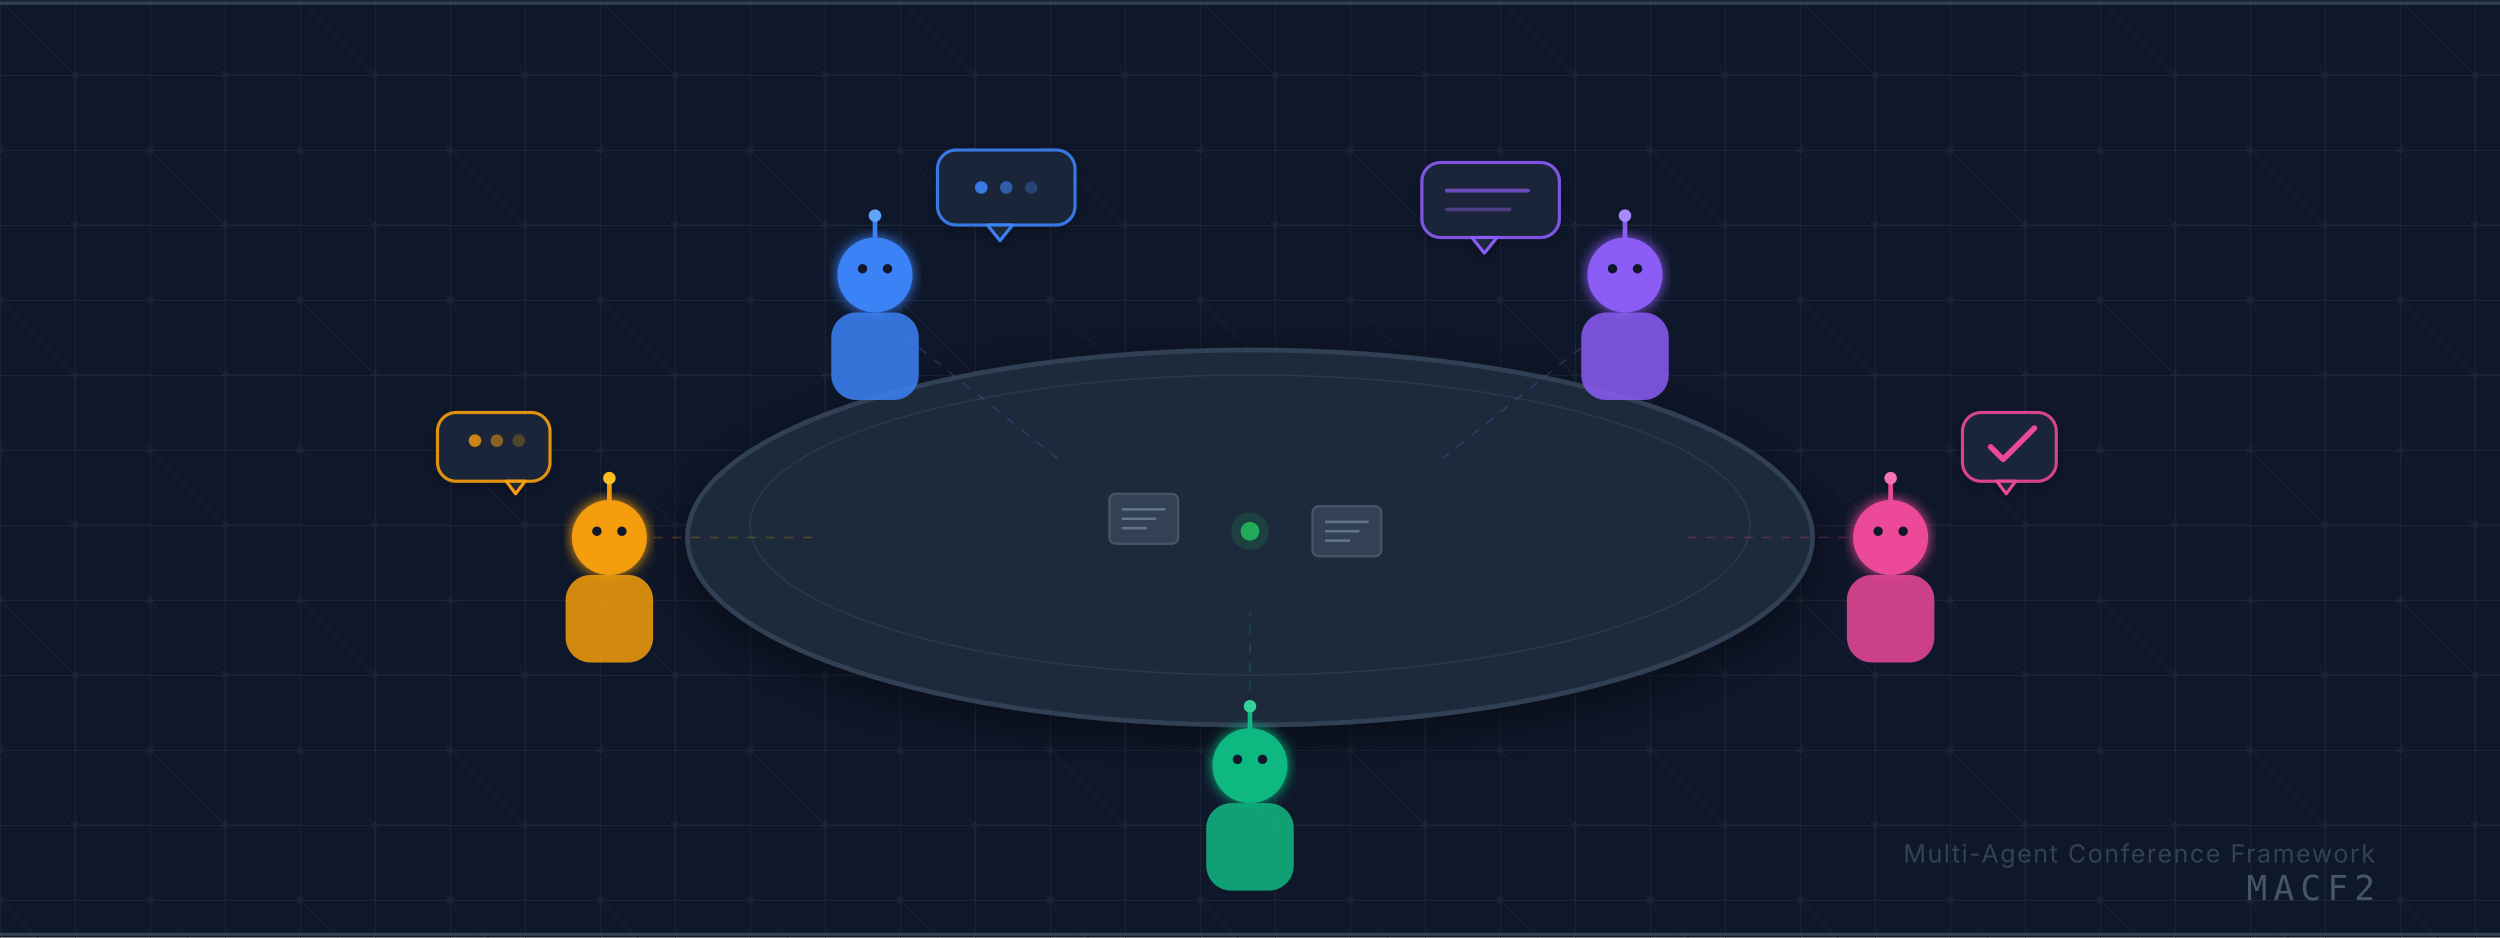
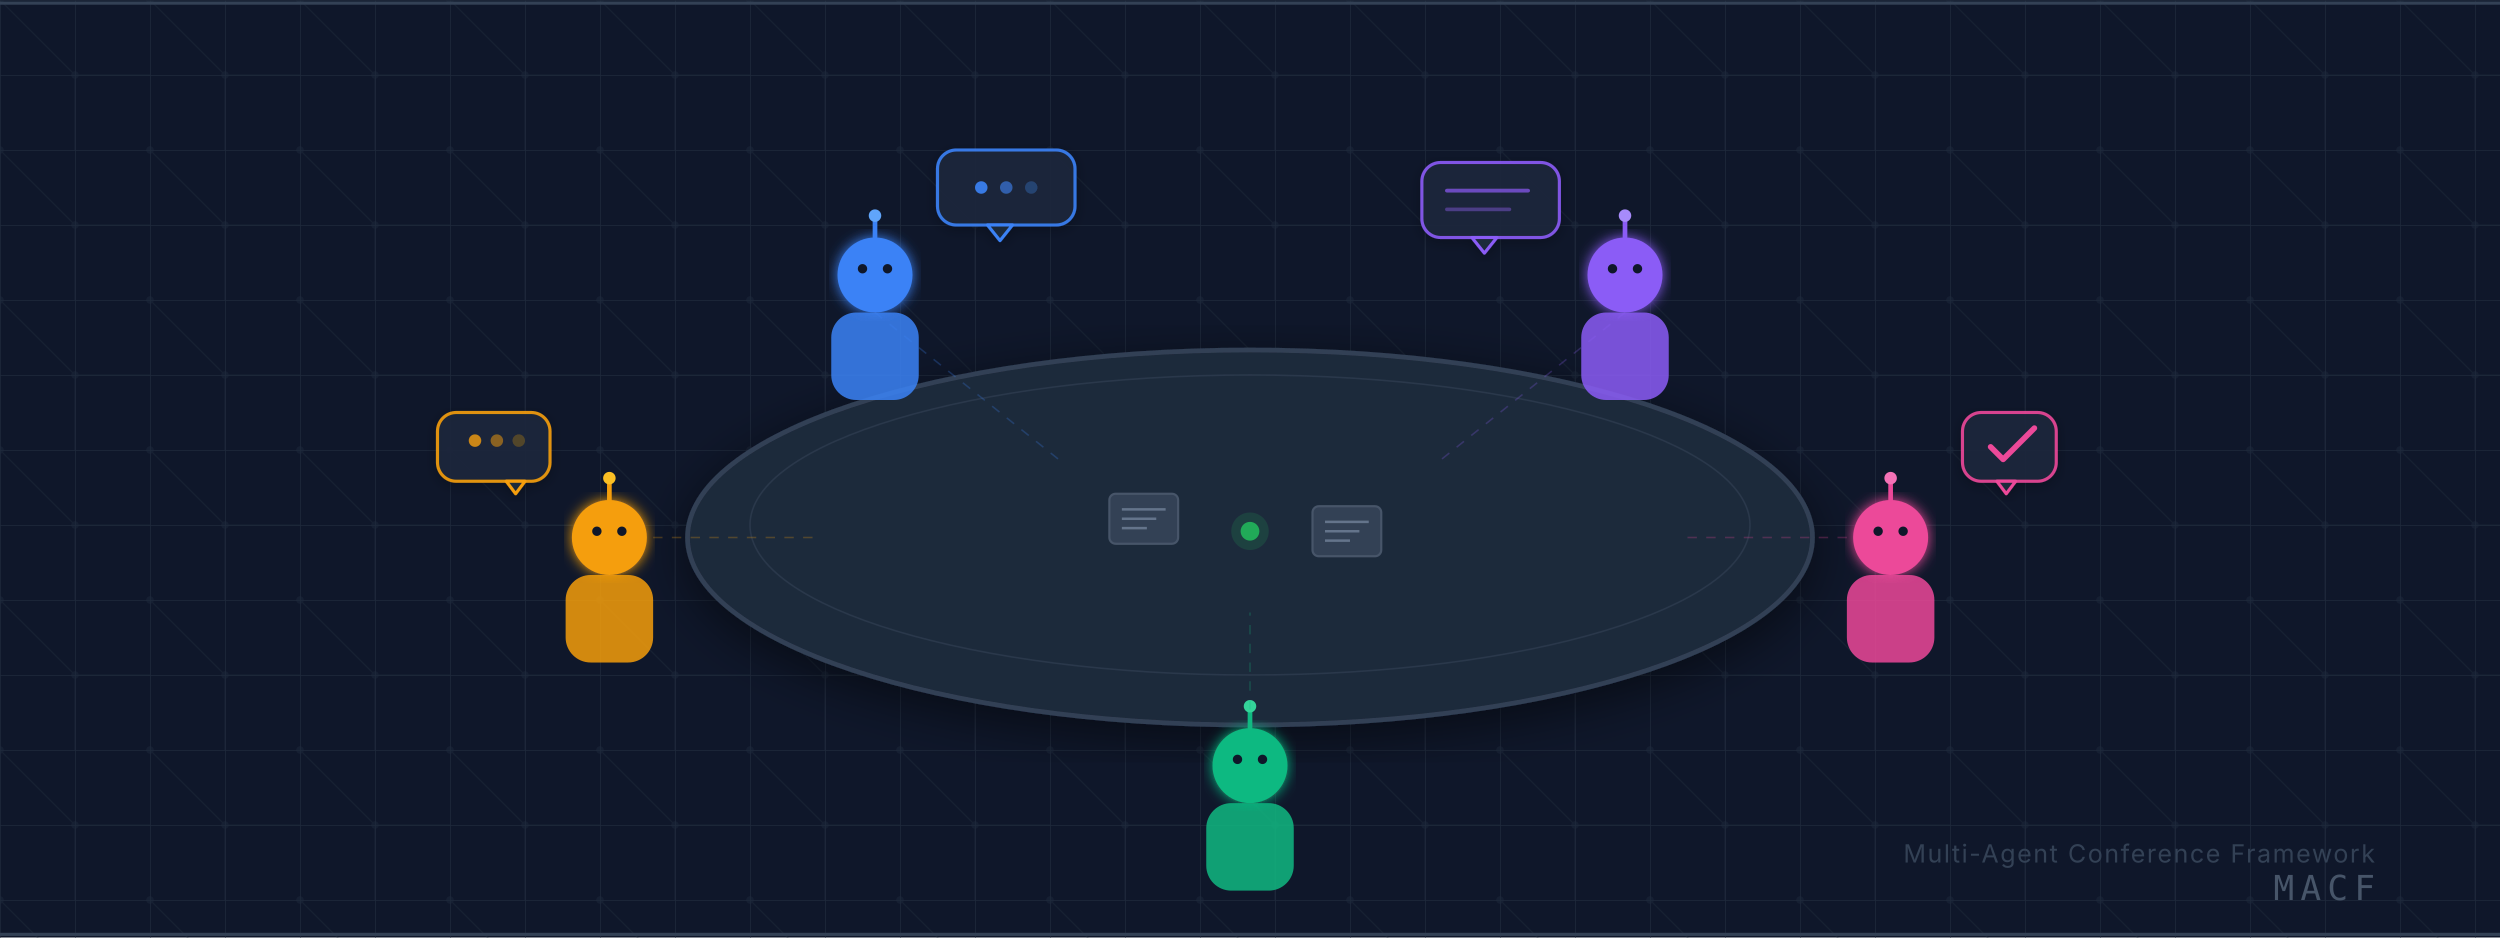
<svg xmlns="http://www.w3.org/2000/svg" viewBox="0 0 800 300" width="800" height="300">
  <defs>
    <pattern id="grid" width="24" height="24" patternUnits="userSpaceOnUse">
      <path d="M 24 0 L 0 0 0 24" fill="none" stroke="#1e293b" stroke-width="0.5" />
    </pattern>
    <pattern id="circuit" width="48" height="48" patternUnits="userSpaceOnUse">
      <circle cx="0" cy="0" r="1.2" fill="#1e293b" />
      <circle cx="48" cy="0" r="1.2" fill="#1e293b" />
      <circle cx="0" cy="48" r="1.2" fill="#1e293b" />
      <circle cx="48" cy="48" r="1.2" fill="#1e293b" />
      <circle cx="24" cy="24" r="1.2" fill="#1e293b" />
      <path d="M 0 0 L 24 24 L 48 24 M 24 24 L 24 48" fill="none" stroke="#1e293b" stroke-width="0.4" />
    </pattern>
    <filter id="glow">
      <feGaussianBlur stdDeviation="2" result="blur" />
      <feMerge>
        <feMergeNode in="blur" />
        <feMergeNode in="SourceGraphic" />
      </feMerge>
    </filter>
    <filter id="tableShadow">
      <feDropShadow dx="0" dy="4" stdDeviation="8" flood-color="#000000" flood-opacity="0.5" />
    </filter>
    <filter id="bubbleShadow">
      <feDropShadow dx="0" dy="1" stdDeviation="2" flood-color="#000000" flood-opacity="0.3" />
    </filter>
  </defs>
  <rect width="800" height="300" fill="#0f172a" />
  <rect width="800" height="300" fill="url(#grid)" />
  <rect width="800" height="300" fill="url(#circuit)" opacity="0.5" />
  <line x1="0" y1="1" x2="800" y2="1" stroke="#334155" stroke-width="1" />
  <line x1="0" y1="299" x2="800" y2="299" stroke="#334155" stroke-width="1" />
  <ellipse cx="400" cy="172" rx="180" ry="60" fill="#1e293b" stroke="#334155" stroke-width="1.5" filter="url(#tableShadow)" />
  <ellipse cx="400" cy="168" rx="160" ry="48" fill="none" stroke="#334155" stroke-width="0.5" opacity="0.6" />
  <rect x="355" y="158" width="22" height="16" rx="2" fill="#334155" stroke="#475569" stroke-width="0.7" />
  <line x1="359" y1="163" x2="373" y2="163" stroke="#64748b" stroke-width="0.8" />
  <line x1="359" y1="166" x2="370" y2="166" stroke="#64748b" stroke-width="0.8" />
  <line x1="359" y1="169" x2="367" y2="169" stroke="#64748b" stroke-width="0.8" />
  <rect x="420" y="162" width="22" height="16" rx="2" fill="#334155" stroke="#475569" stroke-width="0.7" />
  <line x1="424" y1="167" x2="438" y2="167" stroke="#64748b" stroke-width="0.8" />
  <line x1="424" y1="170" x2="435" y2="170" stroke="#64748b" stroke-width="0.8" />
  <line x1="424" y1="173" x2="432" y2="173" stroke="#64748b" stroke-width="0.8" />
  <circle cx="400" cy="170" r="3" fill="#22c55e" opacity="0.8" />
  <circle cx="400" cy="170" r="6" fill="#22c55e" opacity="0.15" />
  <g transform="translate(280, 88)">
    <rect x="-14" y="12" width="28" height="28" rx="8" fill="#3b82f6" opacity="0.85" />
    <circle cx="0" cy="0" r="12" fill="#3b82f6" filter="url(#glow)" />
    <circle cx="-4" cy="-2" r="1.5" fill="#0f172a" />
    <circle cx="4" cy="-2" r="1.5" fill="#0f172a" />
    <line x1="0" y1="-12" x2="0" y2="-18" stroke="#3b82f6" stroke-width="1.5" stroke-linecap="round" />
    <circle cx="0" cy="-19" r="2" fill="#60a5fa" />
  </g>
  <g transform="translate(520, 88)">
    <rect x="-14" y="12" width="28" height="28" rx="8" fill="#8b5cf6" opacity="0.85" />
    <circle cx="0" cy="0" r="12" fill="#8b5cf6" filter="url(#glow)" />
    <circle cx="-4" cy="-2" r="1.5" fill="#0f172a" />
    <circle cx="4" cy="-2" r="1.5" fill="#0f172a" />
    <line x1="0" y1="-12" x2="0" y2="-18" stroke="#8b5cf6" stroke-width="1.5" stroke-linecap="round" />
    <circle cx="0" cy="-19" r="2" fill="#a78bfa" />
  </g>
  <g transform="translate(400, 245)">
    <rect x="-14" y="12" width="28" height="28" rx="8" fill="#10b981" opacity="0.85" />
    <circle cx="0" cy="0" r="12" fill="#10b981" filter="url(#glow)" />
    <circle cx="-4" cy="-2" r="1.5" fill="#0f172a" />
    <circle cx="4" cy="-2" r="1.5" fill="#0f172a" />
    <line x1="0" y1="-12" x2="0" y2="-18" stroke="#10b981" stroke-width="1.5" stroke-linecap="round" />
    <circle cx="0" cy="-19" r="2" fill="#34d399" />
  </g>
  <g transform="translate(195, 172)">
    <rect x="-14" y="12" width="28" height="28" rx="8" fill="#f59e0b" opacity="0.85" />
    <circle cx="0" cy="0" r="12" fill="#f59e0b" filter="url(#glow)" />
    <circle cx="-4" cy="-2" r="1.5" fill="#0f172a" />
    <circle cx="4" cy="-2" r="1.5" fill="#0f172a" />
    <line x1="0" y1="-12" x2="0" y2="-18" stroke="#f59e0b" stroke-width="1.5" stroke-linecap="round" />
    <circle cx="0" cy="-19" r="2" fill="#fbbf24" />
  </g>
  <g transform="translate(605, 172)">
    <rect x="-14" y="12" width="28" height="28" rx="8" fill="#ec4899" opacity="0.85" />
    <circle cx="0" cy="0" r="12" fill="#ec4899" filter="url(#glow)" />
    <circle cx="-4" cy="-2" r="1.5" fill="#0f172a" />
    <circle cx="4" cy="-2" r="1.5" fill="#0f172a" />
    <line x1="0" y1="-12" x2="0" y2="-18" stroke="#ec4899" stroke-width="1.5" stroke-linecap="round" />
    <circle cx="0" cy="-19" r="2" fill="#f472b6" />
  </g>
  <g filter="url(#bubbleShadow)">
    <rect x="300" y="48" width="44" height="24" rx="6" fill="#1e293b" stroke="#3b82f6" stroke-width="1" opacity="0.9" />
    <polygon points="316,72 320,77 324,72" fill="#1e293b" stroke="#3b82f6" stroke-width="1" stroke-linejoin="round" />
    <circle cx="314" cy="60" r="2" fill="#3b82f6" opacity="0.9" />
    <circle cx="322" cy="60" r="2" fill="#3b82f6" opacity="0.6" />
    <circle cx="330" cy="60" r="2" fill="#3b82f6" opacity="0.3" />
  </g>
  <g filter="url(#bubbleShadow)">
    <rect x="455" y="52" width="44" height="24" rx="6" fill="#1e293b" stroke="#8b5cf6" stroke-width="1" opacity="0.9" />
    <polygon points="471,76 475,81 479,76" fill="#1e293b" stroke="#8b5cf6" stroke-width="1" stroke-linejoin="round" />
    <line x1="463" y1="61" x2="489" y2="61" stroke="#8b5cf6" stroke-width="1.2" stroke-linecap="round" opacity="0.7" />
    <line x1="463" y1="67" x2="483" y2="67" stroke="#8b5cf6" stroke-width="1.2" stroke-linecap="round" opacity="0.4" />
  </g>
  <g filter="url(#bubbleShadow)">
    <rect x="140" y="132" width="36" height="22" rx="6" fill="#1e293b" stroke="#f59e0b" stroke-width="1" opacity="0.9" />
    <polygon points="162,154 165,158 168,154" fill="#1e293b" stroke="#f59e0b" stroke-width="1" stroke-linejoin="round" />
    <circle cx="152" cy="141" r="2" fill="#f59e0b" opacity="0.8" />
    <circle cx="159" cy="141" r="2" fill="#f59e0b" opacity="0.5" />
    <circle cx="166" cy="141" r="2" fill="#f59e0b" opacity="0.25" />
  </g>
  <g filter="url(#bubbleShadow)">
    <rect x="628" y="132" width="30" height="22" rx="6" fill="#1e293b" stroke="#ec4899" stroke-width="1" opacity="0.9" />
    <polygon points="639,154 642,158 645,154" fill="#1e293b" stroke="#ec4899" stroke-width="1" stroke-linejoin="round" />
    <polyline points="637,143 641,147 651,137" fill="none" stroke="#ec4899" stroke-width="1.8" stroke-linecap="round" stroke-linejoin="round" />
  </g>
  <line x1="280" y1="100" x2="340" y2="148" stroke="#3b82f6" stroke-width="0.5" opacity="0.25" stroke-dasharray="3,3" />
  <line x1="520" y1="100" x2="460" y2="148" stroke="#8b5cf6" stroke-width="0.5" opacity="0.25" stroke-dasharray="3,3" />
  <line x1="400" y1="233" x2="400" y2="196" stroke="#10b981" stroke-width="0.5" opacity="0.25" stroke-dasharray="3,3" />
  <line x1="209" y1="172" x2="260" y2="172" stroke="#f59e0b" stroke-width="0.5" opacity="0.25" stroke-dasharray="3,3" />
  <line x1="591" y1="172" x2="540" y2="172" stroke="#ec4899" stroke-width="0.5" opacity="0.25" stroke-dasharray="3,3" />
-   <text x="760" y="288" font-family="'SF Mono', 'Fira Code', 'Consolas', monospace" font-size="11" fill="#475569" text-anchor="end" letter-spacing="2">MACF2</text>
+   <text x="760" y="288" font-family="'SF Mono', 'Fira Code', 'Consolas', monospace" font-size="11" fill="#475569" text-anchor="end" letter-spacing="2">MACF</text>
  <text x="760" y="276" font-family="-apple-system, 'Segoe UI', sans-serif" font-size="8" fill="#334155" text-anchor="end" letter-spacing="0.5">Multi-Agent Conference Framework</text>
</svg>
